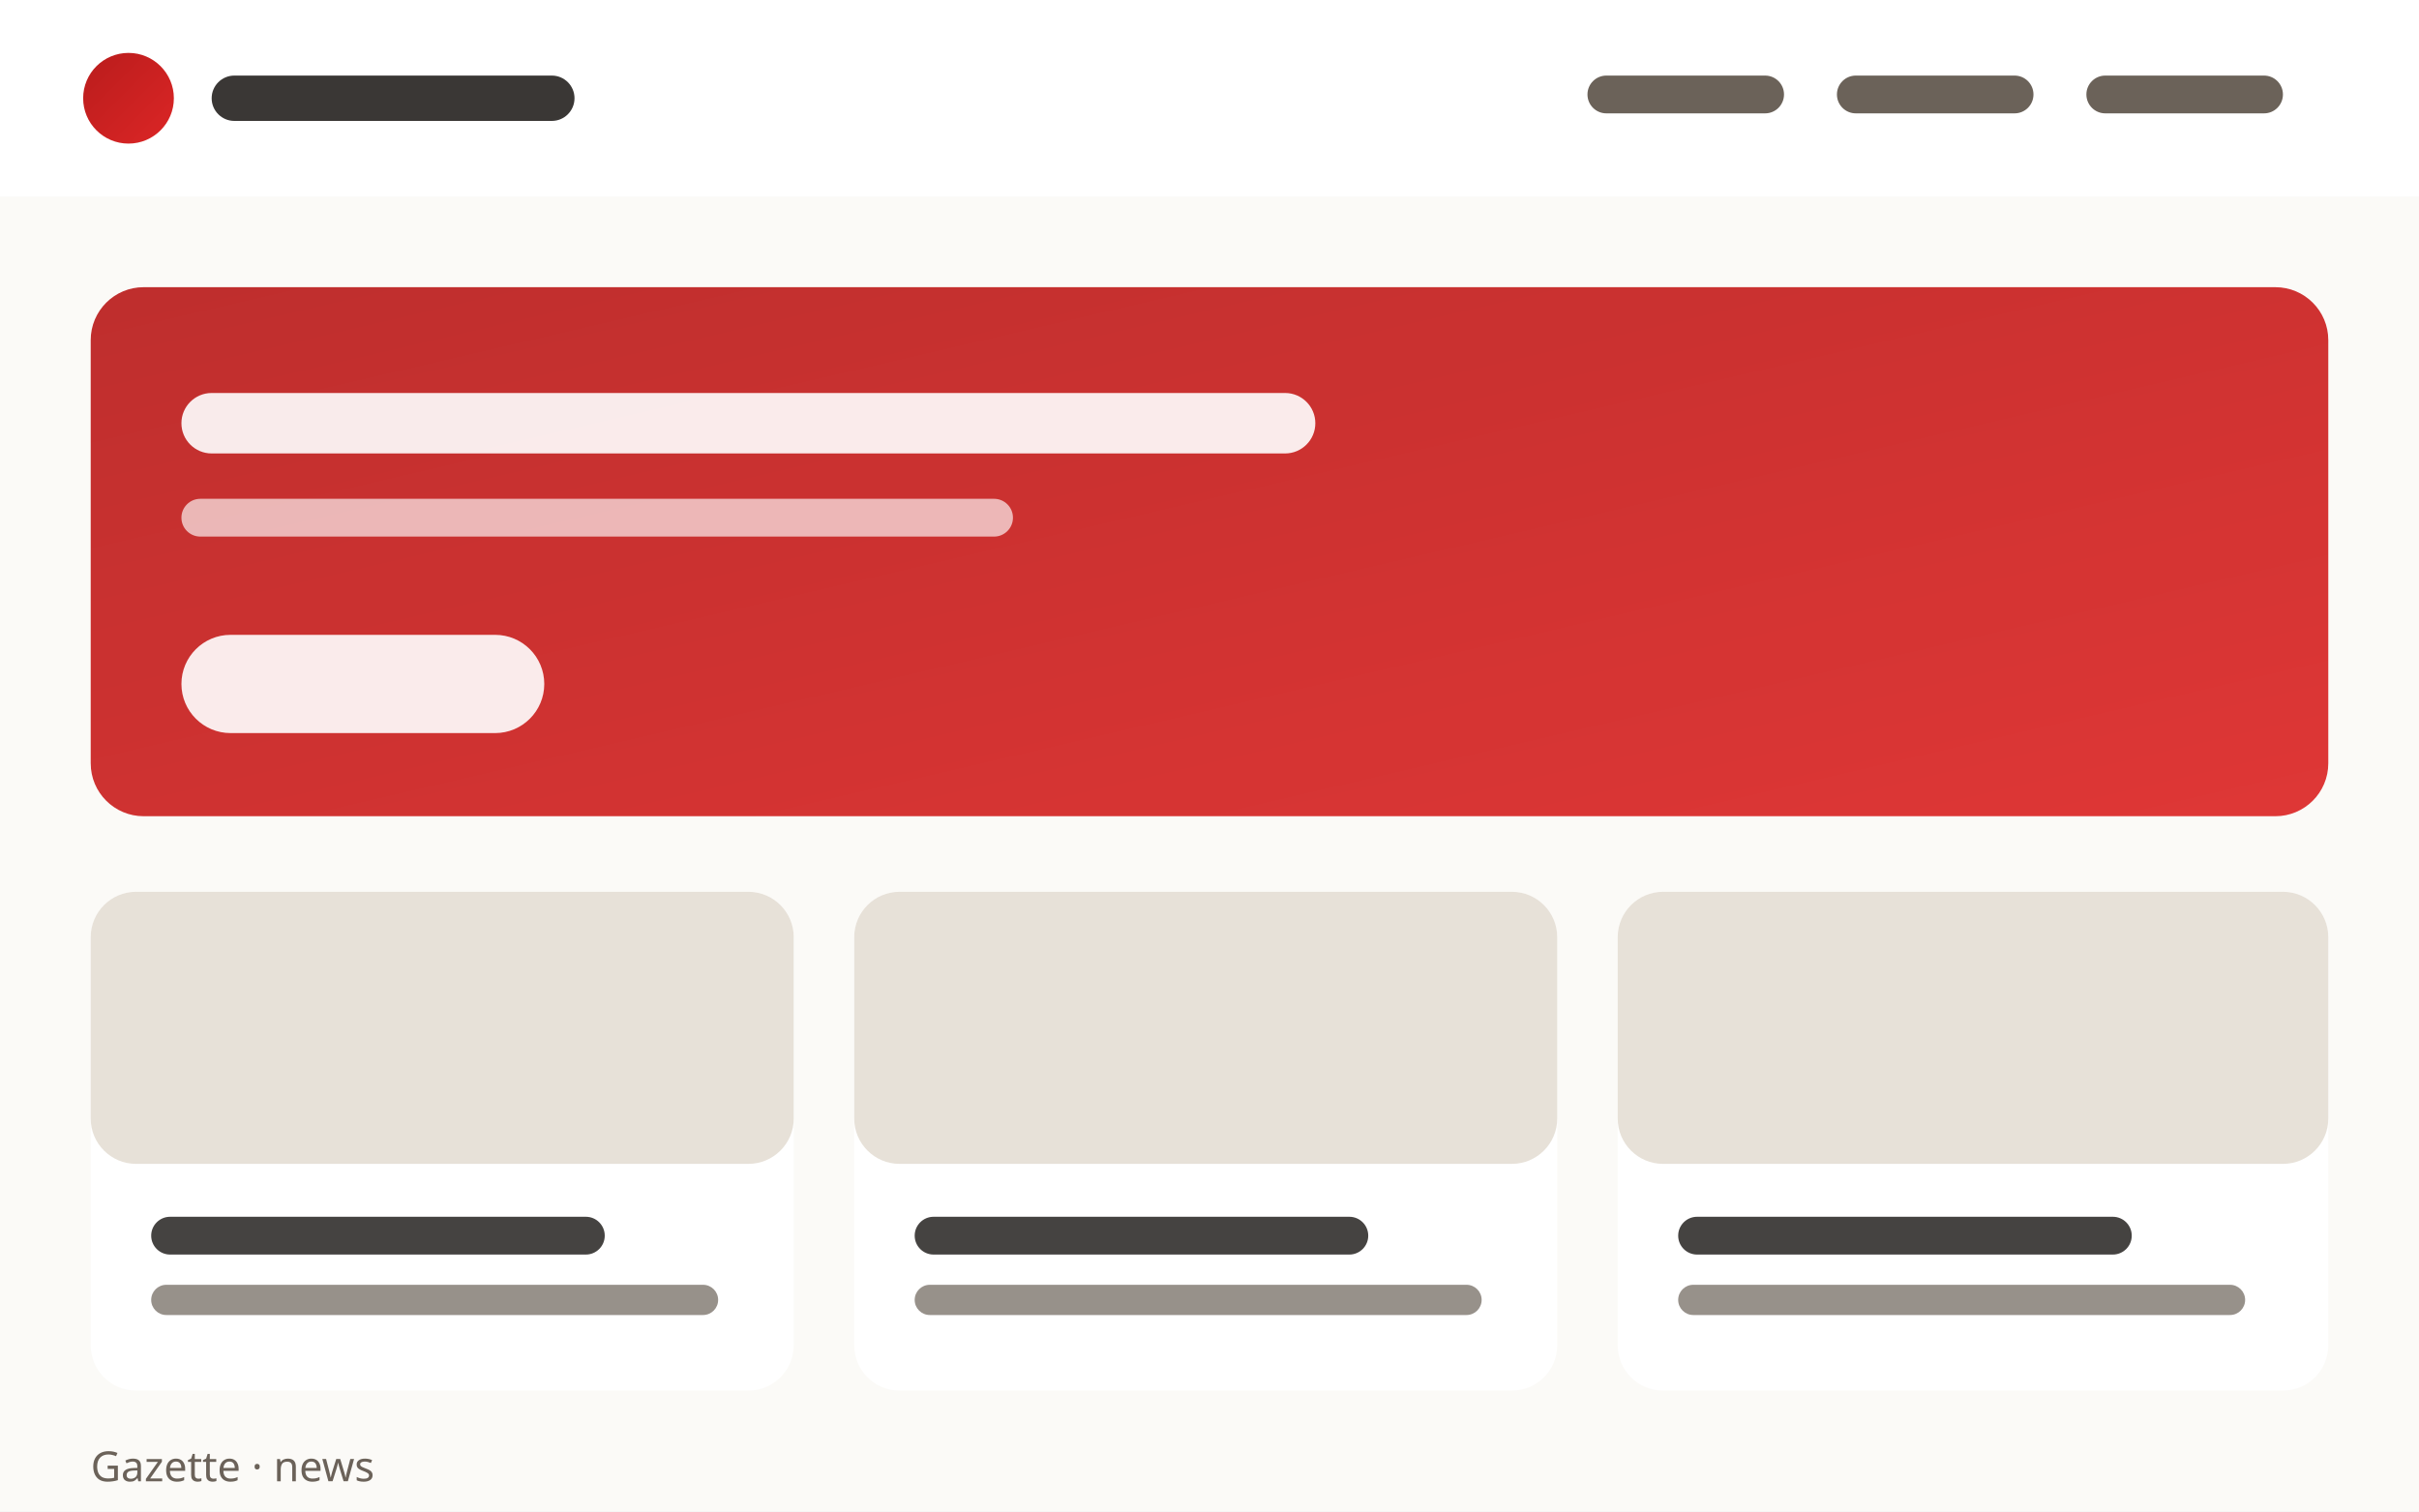
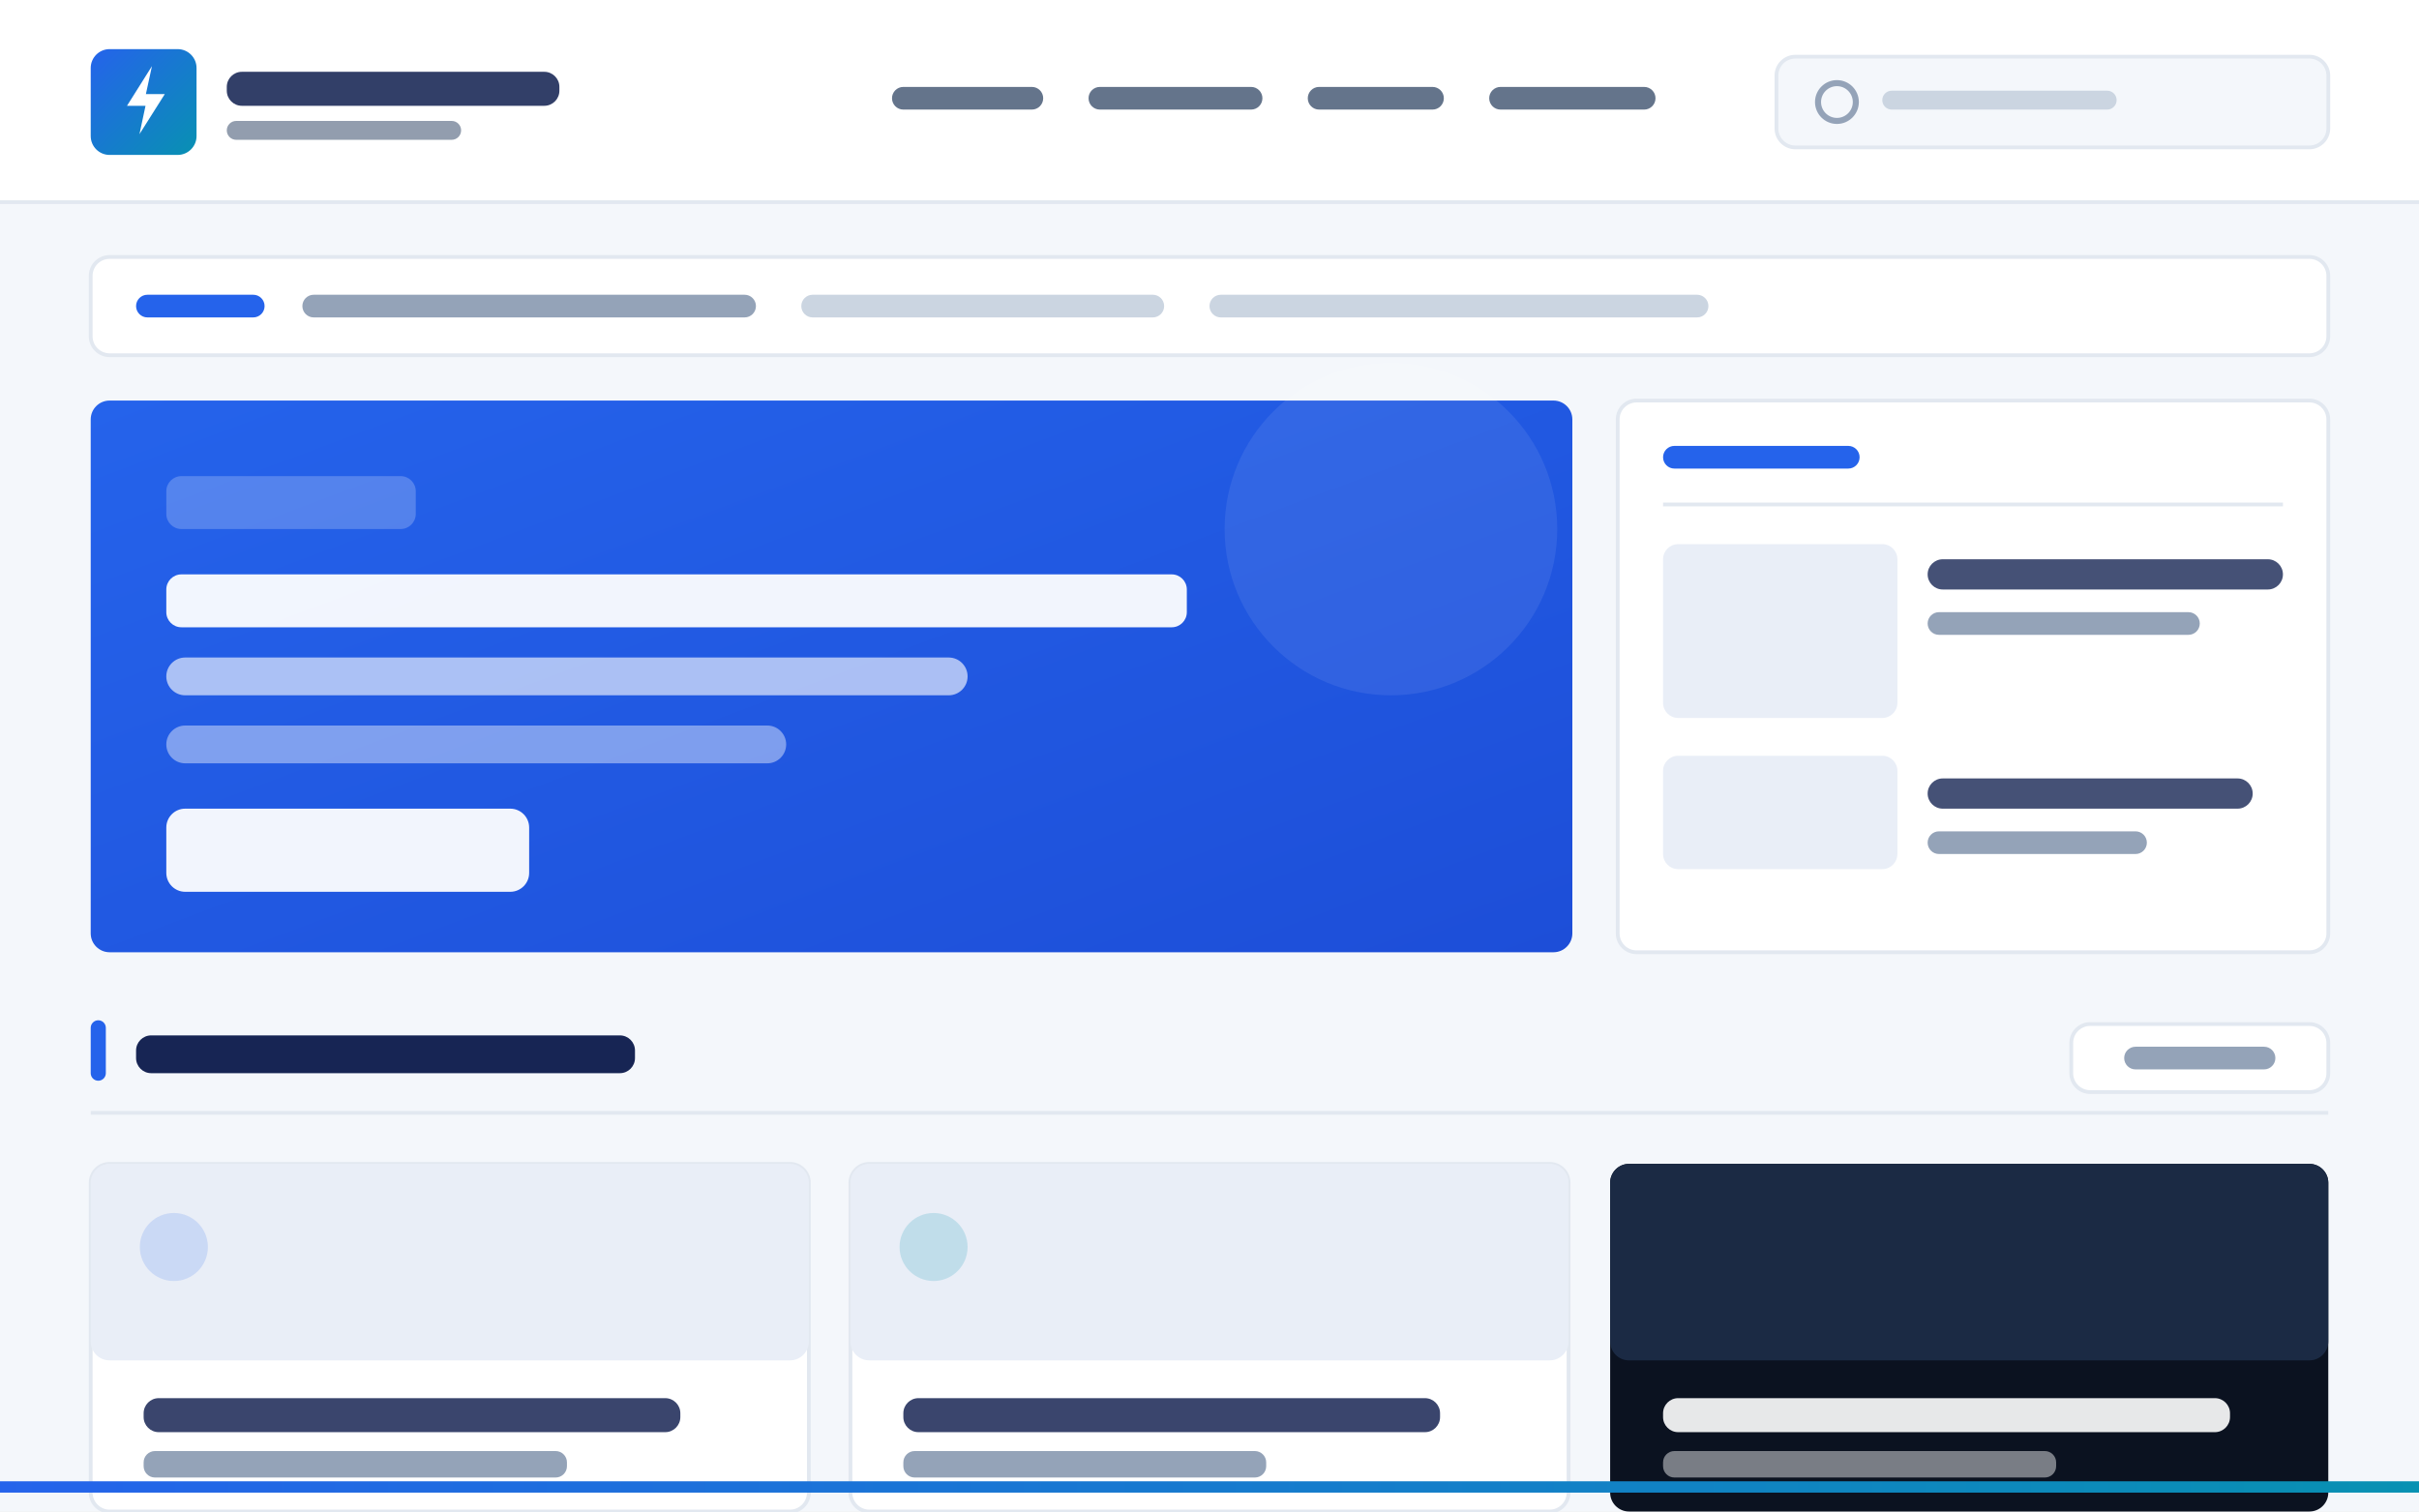
<svg xmlns="http://www.w3.org/2000/svg" viewBox="0 0 640 400" role="img" aria-label="Pratinjau tema Gazette">
  <defs>
-     <linearGradient id="hero" x1="0" y1="0" x2="1" y2="1">
-       <stop offset="0" stop-color="#b91c1c" />
-       <stop offset="1" stop-color="#dc2626" />
+     <linearGradient id="amp-brand" x1="0" y1="0" x2="1" y2="1">
+       <stop offset="0" stop-color="#2563eb" />
+       <stop offset="1" stop-color="#0891b2" />
+     </linearGradient>
+     <linearGradient id="amp-hero" x1="0" y1="0" x2="1" y2="1">
+       <stop offset="0" stop-color="#2563eb" />
+       <stop offset="1" stop-color="#1d4ed8" />
+     </linearGradient>
+     <linearGradient id="amp-hairline" x1="0" y1="0" x2="1" y2="0">
+       <stop offset="0" stop-color="#2563eb" />
+       <stop offset="1" stop-color="#0891b2" />
    </linearGradient>
  </defs>
-   <rect width="640" height="400" fill="#fbfaf7" />
-   <rect x="0" y="0" width="640" height="52" fill="#ffffff" />
-   <circle cx="34" cy="26" r="12" fill="url(#hero)" />
-   <rect x="56" y="20" width="96" height="12" rx="6" fill="#171412" opacity=".85" />
-   <rect x="420" y="20" width="52" height="10" rx="5" fill="#6b6259" />
-   <rect x="486" y="20" width="52" height="10" rx="5" fill="#6b6259" />
-   <rect x="552" y="20" width="52" height="10" rx="5" fill="#6b6259" />
-   <rect x="24" y="76" width="592" height="140" rx="14" fill="url(#hero)" opacity=".92" />
-   <rect x="48" y="104" width="300" height="16" rx="8" fill="#ffffff" opacity=".9" />
-   <rect x="48" y="132" width="220" height="10" rx="5" fill="#ffffff" opacity=".65" />
-   <rect x="48" y="168" width="96" height="26" rx="13" fill="#ffffff" opacity=".9" />
-   <rect x="24" y="236" width="186" height="132" rx="12" fill="#ffffff" />
-   <rect x="24" y="236" width="186" height="72" rx="12" fill="#e7e1d8" />
-   <rect x="40" y="322" width="120" height="10" rx="5" fill="#171412" opacity=".8" />
-   <rect x="40" y="340" width="150" height="8" rx="4" fill="#6b6259" opacity=".7" />
-   <rect x="226" y="236" width="186" height="132" rx="12" fill="#ffffff" />
-   <rect x="226" y="236" width="186" height="72" rx="12" fill="#e7e1d8" />
-   <rect x="242" y="322" width="120" height="10" rx="5" fill="#171412" opacity=".8" />
-   <rect x="242" y="340" width="150" height="8" rx="4" fill="#6b6259" opacity=".7" />
-   <rect x="428" y="236" width="188" height="132" rx="12" fill="#ffffff" />
-   <rect x="428" y="236" width="188" height="72" rx="12" fill="#e7e1d8" />
-   <rect x="444" y="322" width="120" height="10" rx="5" fill="#171412" opacity=".8" />
-   <rect x="444" y="340" width="150" height="8" rx="4" fill="#6b6259" opacity=".7" />
-   <text x="24" y="392" font-family="system-ui, sans-serif" font-size="11" fill="#6b6259">Gazette · news</text>
+   <rect width="640" height="400" fill="#f4f7fb" />
+   <rect x="0" y="0" width="640" height="54" fill="#ffffff" />
+   <rect x="0" y="53" width="640" height="1" fill="#e2e8f0" />
+   <rect x="24" y="13" width="28" height="28" rx="5" fill="url(#amp-brand)" />
+   <path d="M40.2 17.5 33.6 28h4.9l-1.6 7.5 6.7-10.6h-5z" fill="#ffffff" />
+   <rect x="60" y="19" width="88" height="9" rx="4" fill="#172554" opacity=".88" />
+   <rect x="60" y="32" width="62" height="5" rx="2.5" fill="#64748b" opacity=".7" />
+   <rect x="236" y="23" width="40" height="6" rx="3" fill="#64748b" />
+   <rect x="288" y="23" width="46" height="6" rx="3" fill="#64748b" />
+   <rect x="346" y="23" width="36" height="6" rx="3" fill="#64748b" />
+   <rect x="394" y="23" width="44" height="6" rx="3" fill="#64748b" />
+   <rect x="470" y="15" width="146" height="24" rx="5" fill="#f4f7fb" stroke="#e2e8f0" />
+   <circle cx="486" cy="27" r="5" fill="none" stroke="#94a3b8" stroke-width="1.6" />
+   <rect x="498" y="24" width="62" height="5" rx="2.5" fill="#cbd5e1" />
+   <rect x="24" y="68" width="592" height="26" rx="5" fill="#ffffff" stroke="#e2e8f0" />
+   <rect x="36" y="78" width="34" height="6" rx="3" fill="#2563eb" />
+   <rect x="80" y="78" width="120" height="6" rx="3" fill="#94a3b8" />
+   <rect x="212" y="78" width="96" height="6" rx="3" fill="#cbd5e1" />
+   <rect x="320" y="78" width="132" height="6" rx="3" fill="#cbd5e1" />
+   <rect x="24" y="106" width="392" height="146" rx="5" fill="url(#amp-hero)" />
+   <circle cx="368" cy="140" r="44" fill="#ffffff" opacity=".08" />
+   <rect x="44" y="126" width="66" height="14" rx="4" fill="#ffffff" opacity=".22" />
+   <rect x="44" y="152" width="270" height="14" rx="4" fill="#ffffff" opacity=".94" />
+   <rect x="44" y="174" width="212" height="10" rx="5" fill="#ffffff" opacity=".62" />
+   <rect x="44" y="192" width="164" height="10" rx="5" fill="#ffffff" opacity=".42" />
+   <rect x="44" y="214" width="96" height="22" rx="5" fill="#ffffff" opacity=".94" />
+   <rect x="428" y="106" width="188" height="146" rx="5" fill="#ffffff" stroke="#e2e8f0" />
+   <rect x="440" y="118" width="52" height="6" rx="3" fill="#2563eb" />
+   <rect x="440" y="133" width="164" height="1" fill="#e2e8f0" />
+   <rect x="440" y="144" width="62" height="46" rx="4" fill="#e9eef7" />
+   <rect x="510" y="148" width="94" height="8" rx="4" fill="#172554" opacity=".8" />
+   <rect x="510" y="162" width="72" height="6" rx="3" fill="#94a3b8" />
+   <rect x="440" y="200" width="62" height="30" rx="4" fill="#e9eef7" />
+   <rect x="510" y="206" width="86" height="8" rx="4" fill="#172554" opacity=".8" />
+   <rect x="510" y="220" width="58" height="6" rx="3" fill="#94a3b8" />
+   <rect x="24" y="270" width="4" height="16" rx="2" fill="#2563eb" />
+   <rect x="36" y="274" width="132" height="10" rx="4" fill="#172554" />
+   <rect x="548" y="271" width="68" height="18" rx="5" fill="#ffffff" stroke="#e2e8f0" />
+   <rect x="562" y="277" width="40" height="6" rx="3" fill="#94a3b8" />
+   <rect x="24" y="294" width="592" height="1" fill="#e2e8f0" />
+   <g>
+     <rect x="24" y="308" width="190" height="92" rx="5" fill="#ffffff" stroke="#e2e8f0" />
+     <rect x="24" y="308" width="190" height="52" rx="5" fill="#e9eef7" />
+     <circle cx="46" cy="330" r="9" fill="#2563eb" opacity=".16" />
+     <rect x="38" y="370" width="142" height="9" rx="4" fill="#172554" opacity=".85" />
+     <rect x="38" y="384" width="112" height="7" rx="3" fill="#94a3b8" />
+   </g>
+   <g>
+     <rect x="225" y="308" width="190" height="92" rx="5" fill="#ffffff" stroke="#e2e8f0" />
+     <rect x="225" y="308" width="190" height="52" rx="5" fill="#e9eef7" />
+     <circle cx="247" cy="330" r="9" fill="#0891b2" opacity=".18" />
+     <rect x="239" y="370" width="142" height="9" rx="4" fill="#172554" opacity=".85" />
+     <rect x="239" y="384" width="96" height="7" rx="3" fill="#94a3b8" />
+   </g>
+   <g>
+     <rect x="426" y="308" width="190" height="92" rx="5" fill="#0b1220" />
+     <rect x="426" y="308" width="190" height="52" rx="5" fill="#1b2a44" />
+     <rect x="440" y="370" width="150" height="9" rx="4" fill="#ffffff" opacity=".9" />
+     <rect x="440" y="384" width="104" height="7" rx="3" fill="#ffffff" opacity=".45" />
+   </g>
+   <rect x="0" y="392" width="640" height="3" fill="url(#amp-hairline)" />
</svg>
